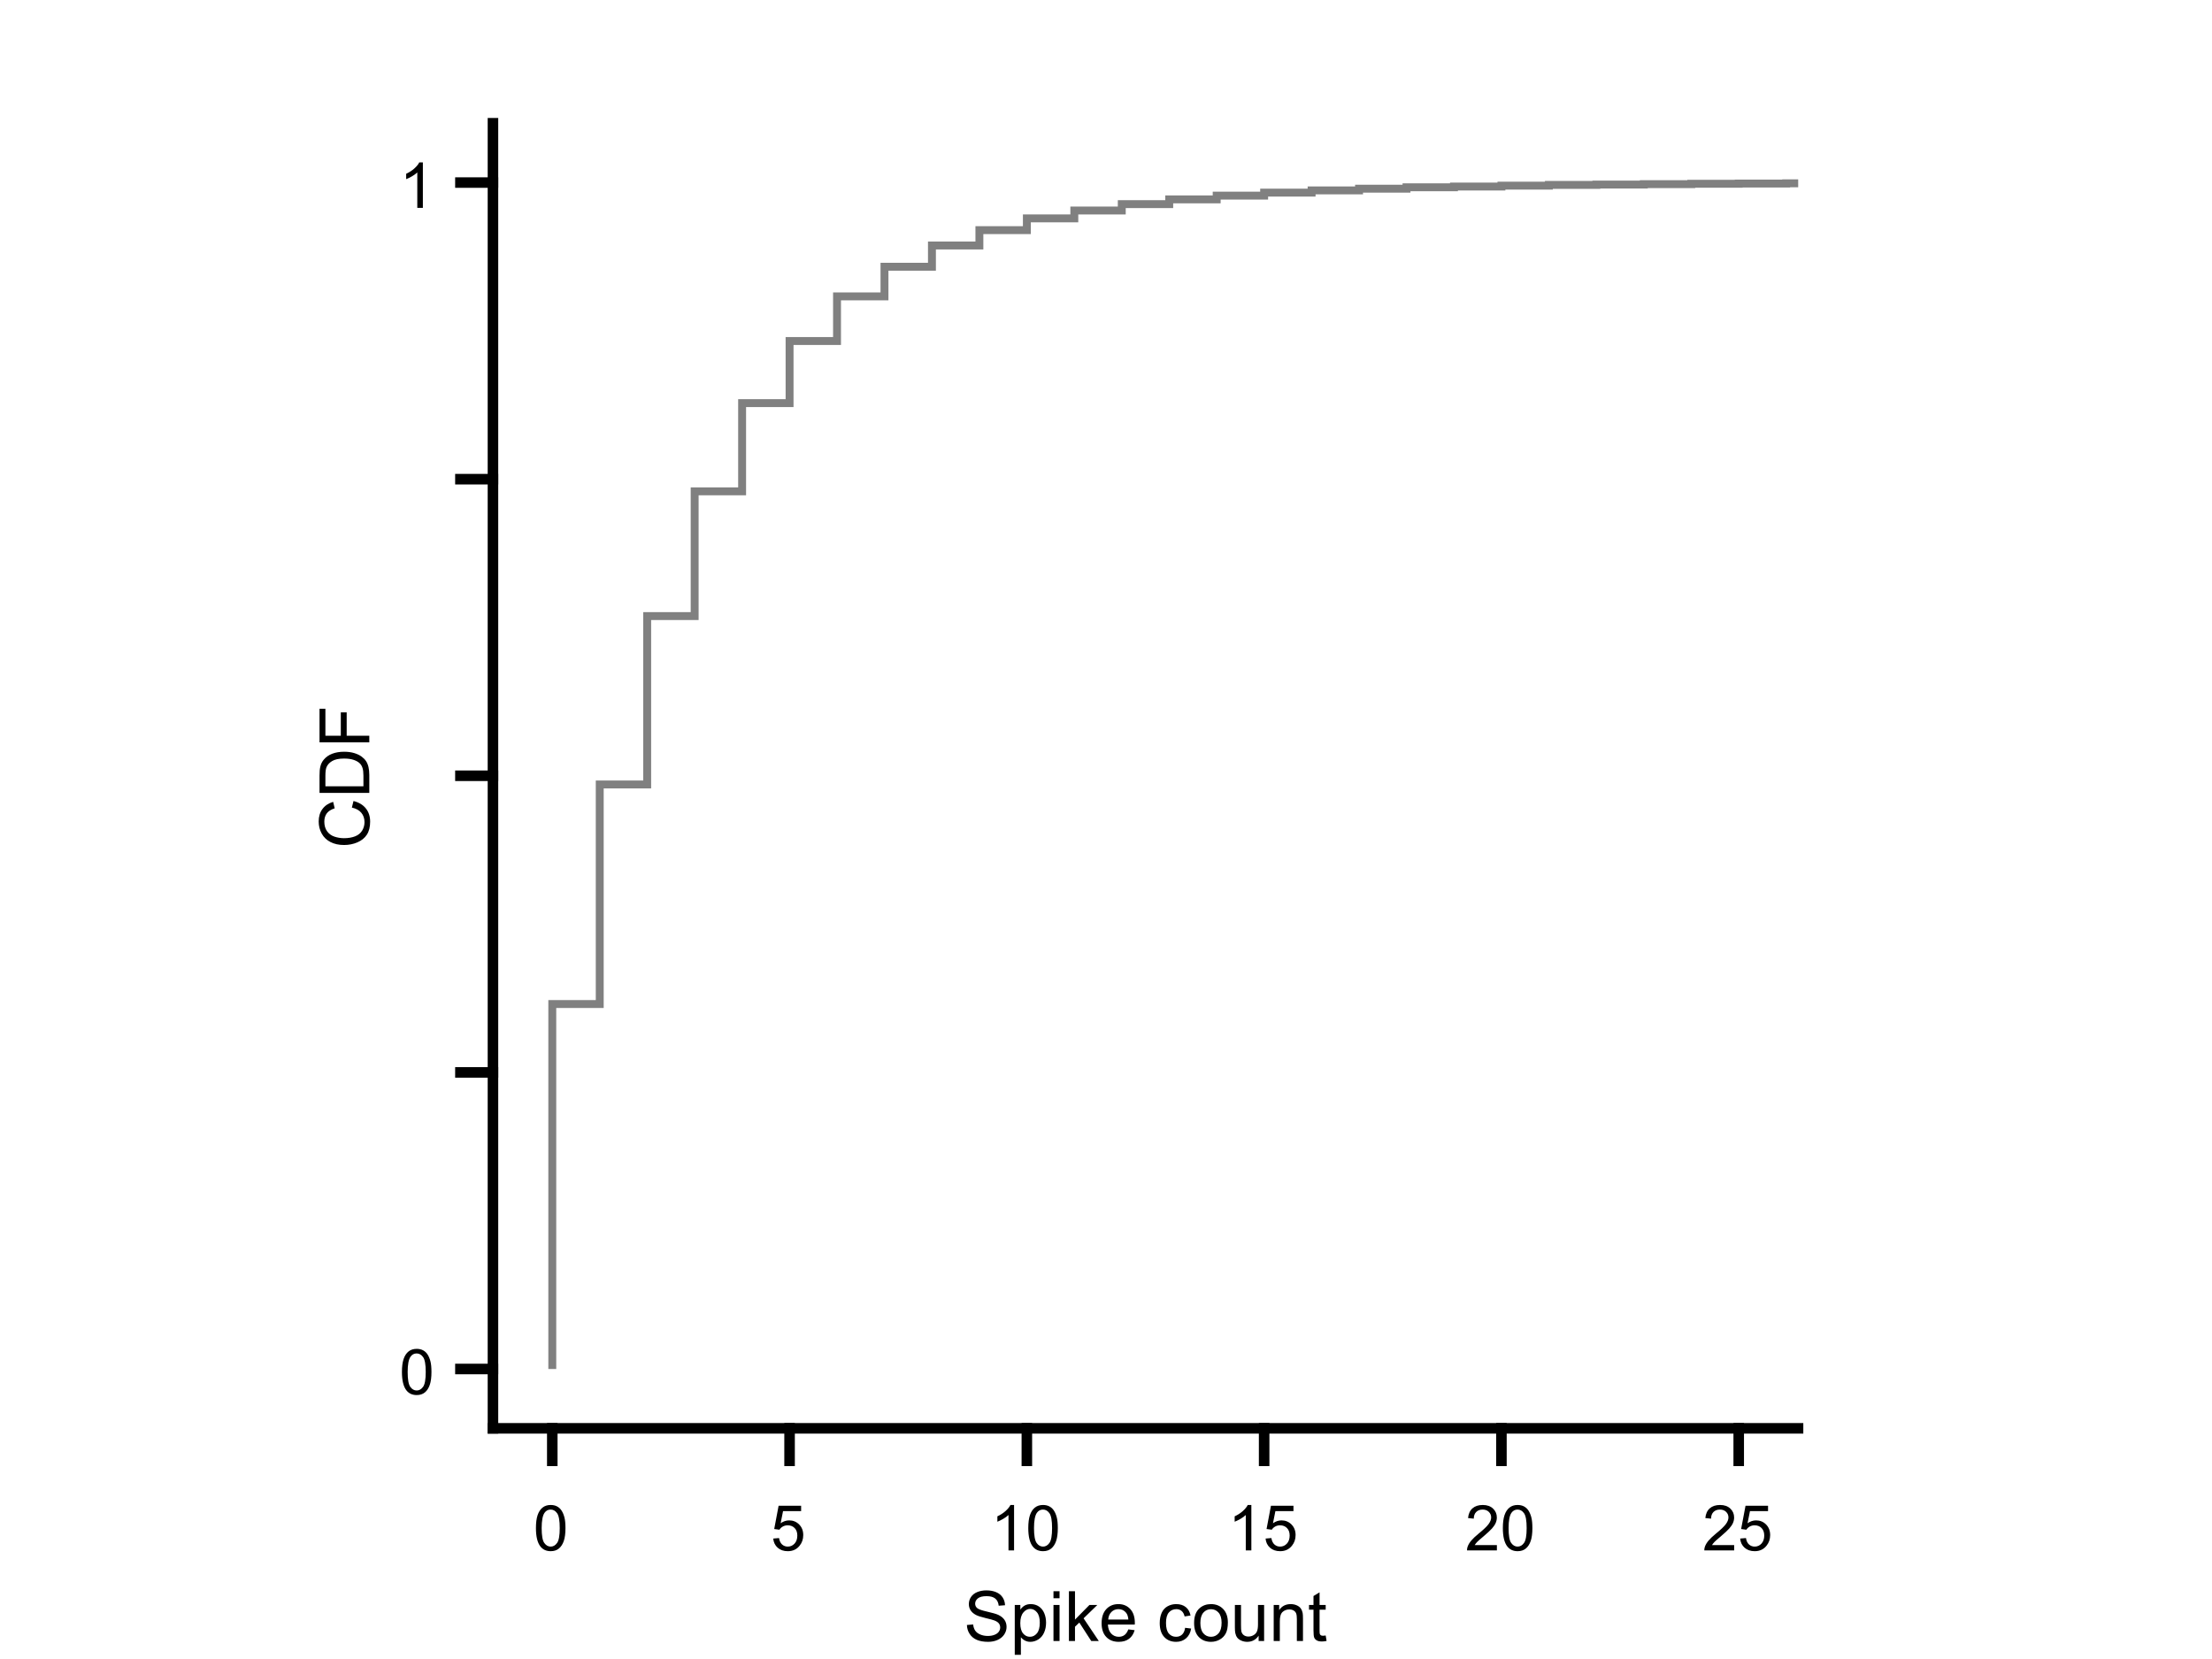
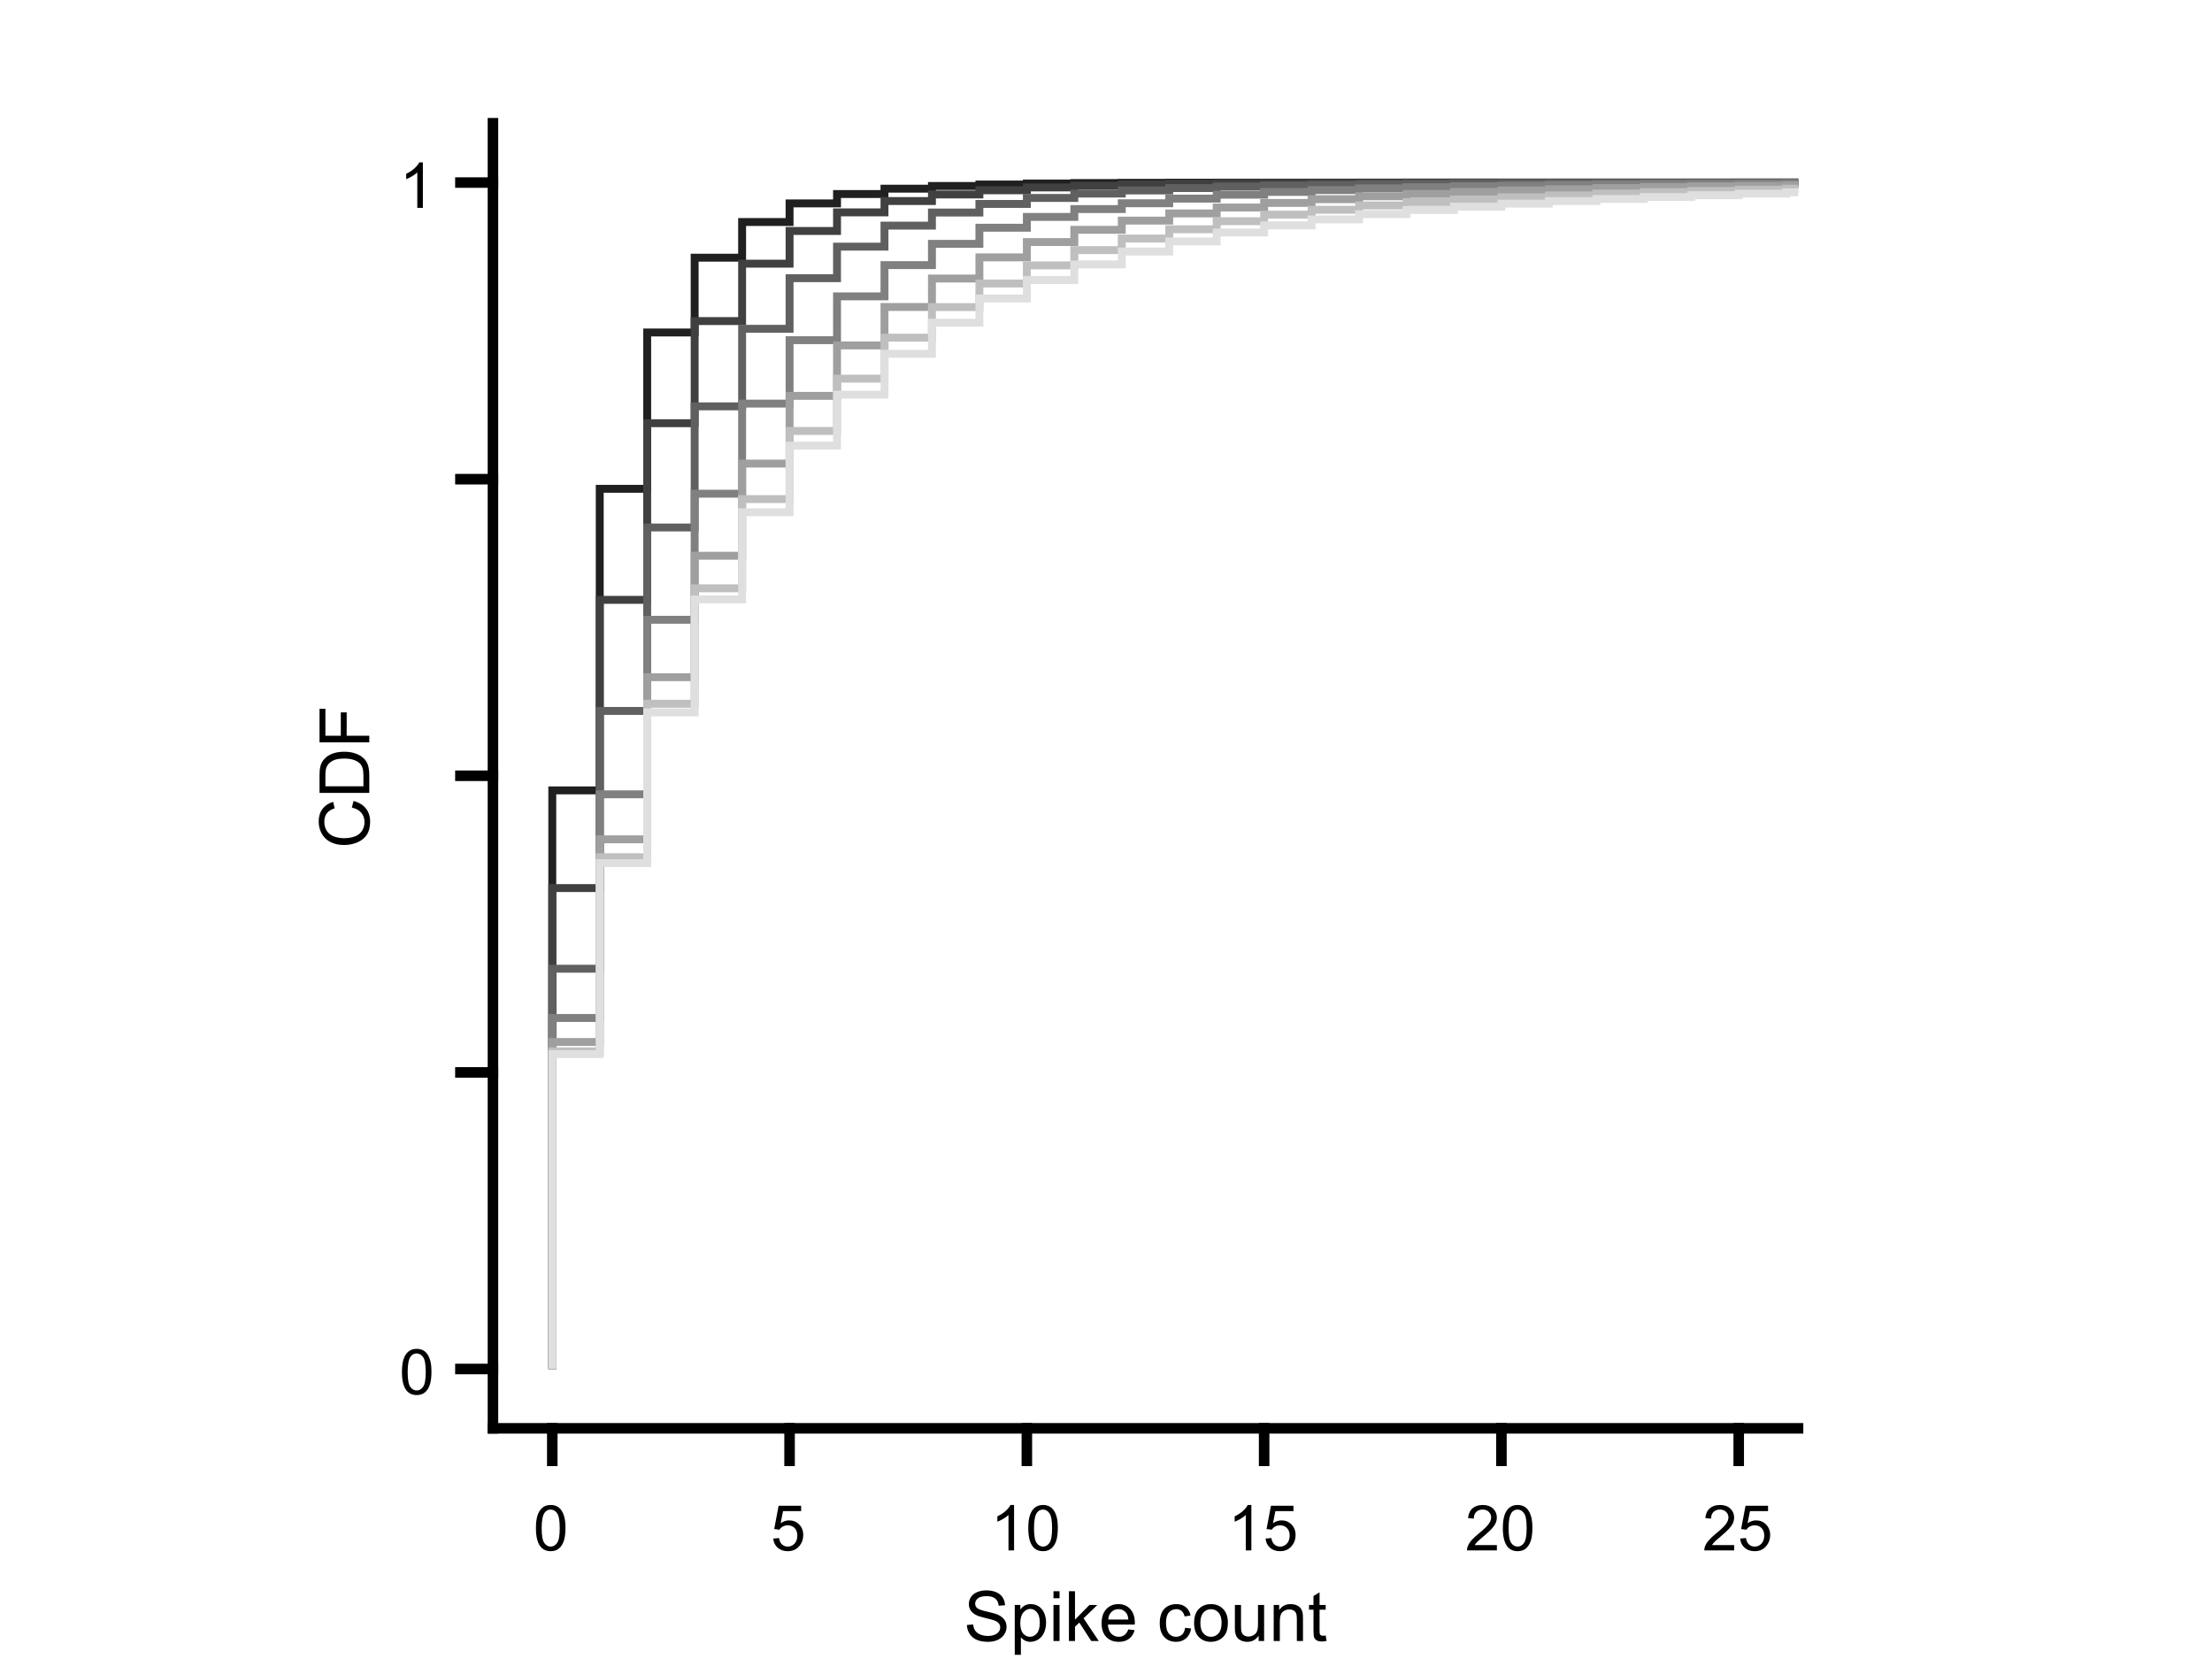
<svg xmlns="http://www.w3.org/2000/svg" style="fill-opacity:1; color-rendering:auto; color-interpolation:auto; text-rendering:auto; stroke:black; stroke-linecap:square; stroke-miterlimit:10; shape-rendering:auto; stroke-opacity:1; fill:black; stroke-dasharray:none; font-weight:normal; stroke-width:1; font-family:'Dialog'; font-style:normal; stroke-linejoin:miter; font-size:12px; stroke-dashoffset:0; image-rendering:auto;" width="700" height="525">
  <defs id="genericDefs" />
  <g>
    <defs id="defs1">
      <clipPath clipPathUnits="userSpaceOnUse" id="clipPath1">
        <path d="M0 0 L700 0 L700 525 L0 525 L0 0 Z" />
      </clipPath>
    </defs>
    <g style="fill:white; stroke:white;">
      <rect x="0" y="0" width="700" style="clip-path:url(#clipPath1); stroke:none;" height="525" />
    </g>
    <g style="fill:white; text-rendering:optimizeSpeed; color-rendering:optimizeSpeed; image-rendering:optimizeSpeed; shape-rendering:crispEdges; stroke:white; color-interpolation:sRGB;">
      <rect x="0" width="700" height="525" y="0" style="stroke:none;" />
    </g>
-     <g style="stroke-linecap:butt; fill:gray; text-rendering:geometricPrecision; color-rendering:optimizeQuality; image-rendering:optimizeQuality; stroke:gray; color-interpolation:linearRGB; stroke-width:2.5;">
-       <path d="M174.773 433.227 L174.773 433.227 L174.773 317.731 L189.791 317.731 L189.791 248.25 L204.809 248.25 L204.809 194.962 L219.827 194.962 L219.827 155.485 L234.845 155.485 L234.845 127.57 L249.864 127.57 L249.864 107.915 L264.882 107.915 L264.882 93.792 L279.9 93.792 L279.9 84.413 L294.918 84.413 L294.918 77.689 L309.936 77.689 L309.936 72.826 L324.955 72.826 L324.955 69.109 L339.973 69.109 L339.973 66.618 L354.991 66.618 L354.991 64.598 L370.009 64.598 L370.009 63.094 L385.027 63.094 L385.027 61.906 L400.045 61.906 L400.045 60.958 L415.064 60.958 L415.064 60.25 L430.082 60.25 L430.082 59.709 L445.1 59.709 L445.1 59.266 L460.118 59.266 L460.118 59.033 L475.136 59.033 L475.136 58.75 L490.154 58.75 L490.154 58.514 L505.173 58.514 L505.173 58.405 L520.191 58.405 L520.191 58.274 L535.209 58.274 L535.209 58.154 L550.227 58.154 L550.227 58.085 L565.245 58.085 L565.245 58.009 L569.049 58.009" style="fill:none; fill-rule:evenodd;" />
+     <g style="stroke-linecap:butt; fill:rgb(32,32,32); text-rendering:geometricPrecision; color-rendering:optimizeQuality; image-rendering:optimizeQuality; stroke:rgb(32,32,32); color-interpolation:linearRGB; stroke-width:2.5;">
+       <path d="M174.773 433.227 L174.773 433.227 L174.773 250.12 L189.791 250.12 L189.791 154.682 L204.809 154.682 L204.809 105.216 L219.827 105.216 L219.827 81.543 L234.845 81.543 L234.845 70.257 L249.864 70.257 L249.864 64.366 L264.882 64.366 L264.882 61.401 L279.9 61.401 L279.9 59.702 L294.918 59.702 L294.918 58.852 L309.936 58.852 L309.936 58.387 L324.955 58.387 L324.955 58.067 L339.973 58.067 L339.973 57.922 L354.991 57.922 L354.991 57.856 L370.009 57.856 L370.009 57.816 L385.027 57.816 L385.027 57.794 L400.045 57.794 L400.045 57.787 L415.064 57.787 L415.064 57.78 L430.082 57.78 L430.082 57.773 L445.1 57.773 L445.1 57.773 L460.118 57.773 L460.118 57.773 L475.136 57.773 L475.136 57.773 L490.154 57.773 L490.154 57.773 L505.173 57.773 L505.173 57.773 L520.191 57.773 L520.191 57.773 L535.209 57.773 L535.209 57.773 L550.227 57.773 L550.227 57.773 L565.245 57.773 L565.245 57.773 L569.049 57.773" style="fill:none; fill-rule:evenodd;" />
+       <path d="M174.773 433.227 L174.773 433.227 L174.773 281.032 L189.791 281.032 L189.791 189.829 L204.809 189.829 L204.809 133.923 L219.827 133.923 L219.827 101.605 L234.845 101.605 L234.845 83.439 L249.864 83.439 L249.864 73.091 L264.882 73.091 L264.882 67.206 L279.9 67.206 L279.9 63.617 L294.918 63.617 L294.918 61.536 L309.936 61.536 L309.936 60.214 L324.955 60.214 L324.955 59.316 L339.973 59.316 L339.973 58.754 L354.991 58.754 L354.991 58.368 L370.009 58.368 L370.009 58.132 L385.027 58.132 L385.027 57.958 L400.045 57.958 L400.045 57.896 L415.064 57.896 L415.064 57.853 L430.082 57.853 L430.082 57.827 L445.1 57.827 L445.1 57.791 L460.118 57.791 L460.118 57.78 L475.136 57.78 L475.136 57.776 L490.154 57.776 L490.154 57.776 L505.173 57.776 L505.173 57.773 L520.191 57.773 L520.191 57.773 L535.209 57.773 L535.209 57.773 L550.227 57.773 L550.227 57.773 L565.245 57.773 L565.245 57.773 L569.049 57.773" style="fill:none; fill-rule:evenodd; stroke:rgb(64,64,64);" />
+       <path d="M174.773 433.227 L174.773 433.227 L174.773 306.561 L189.791 306.561 L189.791 224.977 L204.809 224.977 L204.809 166.92 L219.827 166.92 L219.827 128.594 L234.845 128.594 L234.845 104.05 L249.864 104.05 L249.864 88.031 L264.882 88.031 L264.882 78.052 L279.9 78.052 L279.9 71.402 L294.918 71.402 L294.918 67.257 L309.936 67.257 L309.936 64.536 L324.955 64.536 L324.955 62.64 L339.973 62.64 L339.973 61.256 L354.991 61.256 L354.991 60.268 L370.009 60.268 L370.009 59.513 L385.027 59.513 L385.027 59.026 L400.045 59.026 L400.045 58.699 L415.064 58.699 L415.064 58.499 L430.082 58.499 L430.082 58.314 L445.1 58.314 L445.1 58.14 L460.118 58.14 L460.118 58.031 L475.136 58.031 L475.136 57.936 L490.154 57.936 L490.154 57.889 L505.173 57.889 L505.173 57.838 L520.191 57.838 L520.191 57.813 L535.209 57.813 L535.209 57.802 L550.227 57.802 L550.227 57.78 L565.245 57.78 L565.245 57.773 L569.049 57.773" style="fill:none; fill-rule:evenodd; stroke:rgb(96,96,96);" />
+       <path d="M174.773 433.227 L174.773 433.227 L174.773 322.144 L189.791 322.144 L189.791 251.366 L204.809 251.366 L204.809 196.128 L219.827 196.128 L219.827 156.233 L234.845 156.233 L234.845 127.719 L249.864 127.719 L249.864 107.65 L264.882 107.65 L264.882 93.785 L279.9 93.785 L279.9 83.897 L294.918 83.897 L294.918 77.166 L309.936 77.166 L309.936 72.066 L324.955 72.066 L324.955 68.645 L339.973 68.645 L339.973 66.16 L354.991 66.16 L354.991 64.322 L370.009 64.322 L370.009 62.855 L385.027 62.855 L385.027 61.605 L400.045 61.605 L400.045 60.733 L415.064 60.733 L415.064 60.152 L430.082 60.152 L430.082 59.611 L445.1 59.611 L445.1 59.251 L460.118 59.251 L460.118 58.928 L475.136 58.928 L475.136 58.728 L490.154 58.728 L490.154 58.507 L505.173 58.507 L505.173 58.372 L520.191 58.372 L520.191 58.223 L535.209 58.223 L535.209 58.147 L550.227 58.147 L550.227 58.085 L565.245 58.085 L565.245 58.002 L569.049 58.002" style="fill:none; fill-rule:evenodd; stroke:gray;" />
+       <path d="M174.773 433.227 L174.773 433.227 L174.773 329.743 L189.791 329.743 L189.791 265.609 L204.809 265.609 L204.809 214.301 L219.827 214.301 L219.827 175.874 L234.845 175.874 L234.845 146.702 L249.864 146.702 L249.864 125.27 L264.882 125.27 L264.882 109.313 L279.9 109.313 L279.9 97.145 L294.918 97.145 L294.918 88.143 L309.936 88.143 L309.936 81.445 L324.955 81.445 L324.955 76.596 L339.973 76.596 L339.973 72.724 L354.991 72.724 L354.991 69.811 L370.009 69.811 L370.009 67.544 L385.027 67.544 L385.027 65.67 L400.045 65.67 L400.045 64.209 L415.064 64.209 L415.064 63.032 L430.082 63.032 L430.082 62.114 L445.1 62.114 L445.1 61.373 L460.118 61.373 L460.118 60.73 L475.136 60.73 L475.136 60.261 L490.154 60.261 L490.154 59.883 L505.173 59.883 L505.173 59.502 L520.191 59.502 L520.191 59.193 L535.209 59.193 L535.209 58.957 L550.227 58.957 L550.227 58.797 L565.245 58.797 L565.245 58.597 L569.049 58.597" style="fill:none; fill-rule:evenodd; stroke:rgb(159,159,159);" />
+       <path d="M174.773 433.227 L174.773 433.227 L174.773 332.7 L189.791 332.7 L189.791 271.268 L204.809 271.268 L204.809 222.707 L219.827 222.707 L219.827 186.175 L234.845 186.175 L234.845 157.94 L249.864 157.94 L249.864 136.378 L264.882 136.378 L264.882 119.825 L279.9 119.825 L279.9 106.854 L294.918 106.854 L294.918 97.177 L309.936 97.177 L309.936 89.72 L324.955 89.72 L324.955 83.977 L339.973 83.977 L339.973 79.153 L354.991 79.153 L354.991 75.484 L370.009 75.484 L370.009 72.549 L385.027 72.549 L385.027 70.007 L400.045 70.007 L400.045 67.922 L415.064 67.922 L415.064 66.382 L430.082 66.382 L430.082 65.012 L445.1 65.012 L445.1 63.948 L460.118 63.948 L460.118 63.134 L475.136 63.134 L475.136 62.448 L490.154 62.448 L490.154 61.83 L505.173 61.83 L505.173 61.274 L520.191 61.274 L520.191 60.809 L535.209 60.809 L535.209 60.41 L550.227 60.41 L550.227 60.025 L565.245 60.025 L565.245 59.705 L569.049 59.705" style="fill:none; fill-rule:evenodd; stroke:rgb(191,191,191);" />
+       <path d="M174.773 433.227 L174.773 433.227 L174.773 333.575 L189.791 333.575 L189.791 273.135 L204.809 273.135 L204.809 225.435 L219.827 225.435 L219.827 189.691 L234.845 189.691 L234.845 162.103 L249.864 162.103 L249.864 141.021 L264.882 141.021 L264.882 124.893 L279.9 124.893 L279.9 111.961 L294.918 111.961 L294.918 102.11 L309.936 102.11 L309.936 94.457 L324.955 94.457 L324.955 88.623 L339.973 88.623 L339.973 83.679 L354.991 83.679 L354.991 79.596 L370.009 79.596 L370.009 76.411 L385.027 76.411 L385.027 73.577 L400.045 73.577 L400.045 71.311 L415.064 71.311 L415.064 69.436 L430.082 69.436 L430.082 67.769 L445.1 67.769 L445.1 66.443 L460.118 66.443 L460.118 65.394 L475.136 65.394 L475.136 64.438 L490.154 64.438 L490.154 63.639 L505.173 63.639 L505.173 62.949 L520.191 62.949 L520.191 62.342 L535.209 62.342 L535.209 61.783 L550.227 61.783 L550.227 61.274 L565.245 61.274 L565.245 60.849 L569.049 60.849" style="fill:none; fill-rule:evenodd; stroke:rgb(223,223,223);" />
    </g>
    <g style="text-rendering:geometricPrecision; stroke-width:3.333; color-interpolation:linearRGB; color-rendering:optimizeQuality; image-rendering:optimizeQuality; stroke-linejoin:round;">
      <line y2="452" style="fill:none;" x1="156" x2="569" y1="452" />
      <line y2="462.3" style="fill:none;" x1="174.773" x2="174.773" y1="452" />
      <line y2="462.3" style="fill:none;" x1="249.864" x2="249.864" y1="452" />
      <line y2="462.3" style="fill:none;" x1="324.955" x2="324.955" y1="452" />
      <line y2="462.3" style="fill:none;" x1="400.045" x2="400.045" y1="452" />
      <line y2="462.3" style="fill:none;" x1="475.136" x2="475.136" y1="452" />
      <line y2="462.3" style="fill:none;" x1="550.227" x2="550.227" y1="452" />
    </g>
    <g transform="translate(174.7727,469.6333)" style="font-size:20px; text-rendering:geometricPrecision; color-rendering:optimizeQuality; image-rendering:optimizeQuality; font-family:'SansSerif'; color-interpolation:linearRGB;">
      <path style="stroke:none;" d="M-5.172 13.938 Q-5.172 11.406 -4.648 9.852 Q-4.125 8.297 -3.094 7.461 Q-2.062 6.625 -0.5 6.625 Q0.656 6.625 1.523 7.086 Q2.391 7.547 2.953 8.422 Q3.516 9.297 3.844 10.555 Q4.172 11.812 4.172 13.938 Q4.172 16.453 3.648 18 Q3.125 19.547 2.102 20.398 Q1.078 21.25 -0.5 21.25 Q-2.578 21.25 -3.75 19.766 Q-5.172 17.969 -5.172 13.938 ZM-3.359 13.938 Q-3.359 17.469 -2.539 18.633 Q-1.719 19.797 -0.5 19.797 Q0.703 19.797 1.531 18.625 Q2.359 17.453 2.359 13.938 Q2.359 10.406 1.531 9.242 Q0.703 8.078 -0.516 8.078 Q-1.734 8.078 -2.453 9.109 Q-3.359 10.406 -3.359 13.938 Z" />
    </g>
    <g transform="translate(249.8636,469.6333)" style="font-size:20px; text-rendering:geometricPrecision; color-rendering:optimizeQuality; image-rendering:optimizeQuality; font-family:'SansSerif'; color-interpolation:linearRGB;">
      <path style="stroke:none;" d="M-5.172 17.25 L-3.328 17.094 Q-3.125 18.438 -2.375 19.117 Q-1.625 19.797 -0.562 19.797 Q0.703 19.797 1.578 18.844 Q2.453 17.891 2.453 16.297 Q2.453 14.797 1.609 13.93 Q0.766 13.062 -0.594 13.062 Q-1.453 13.062 -2.133 13.445 Q-2.812 13.828 -3.203 14.453 L-4.859 14.234 L-3.469 6.875 L3.656 6.875 L3.656 8.562 L-2.062 8.562 L-2.828 12.406 Q-1.547 11.5 -0.125 11.5 Q1.75 11.5 3.039 12.805 Q4.328 14.109 4.328 16.141 Q4.328 18.094 3.188 19.5 Q1.812 21.25 -0.562 21.25 Q-2.516 21.25 -3.758 20.156 Q-5 19.062 -5.172 17.25 Z" />
    </g>
    <g transform="translate(324.9546,469.6333)" style="font-size:20px; text-rendering:geometricPrecision; color-rendering:optimizeQuality; image-rendering:optimizeQuality; font-family:'SansSerif'; color-interpolation:linearRGB;">
      <path style="stroke:none;" d="M-4.047 21 L-5.812 21 L-5.812 9.797 Q-6.438 10.406 -7.469 11.008 Q-8.5 11.609 -9.328 11.922 L-9.328 10.219 Q-7.844 9.531 -6.742 8.539 Q-5.641 7.547 -5.188 6.625 L-4.047 6.625 L-4.047 21 ZM0.451 13.938 Q0.451 11.406 0.975 9.852 Q1.498 8.297 2.529 7.461 Q3.561 6.625 5.123 6.625 Q6.279 6.625 7.146 7.086 Q8.014 7.547 8.576 8.422 Q9.139 9.297 9.467 10.555 Q9.795 11.812 9.795 13.938 Q9.795 16.453 9.271 18 Q8.748 19.547 7.725 20.398 Q6.701 21.25 5.123 21.25 Q3.045 21.25 1.873 19.766 Q0.451 17.969 0.451 13.938 ZM2.264 13.938 Q2.264 17.469 3.084 18.633 Q3.904 19.797 5.123 19.797 Q6.326 19.797 7.154 18.625 Q7.982 17.453 7.982 13.938 Q7.982 10.406 7.154 9.242 Q6.326 8.078 5.107 8.078 Q3.889 8.078 3.17 9.109 Q2.264 10.406 2.264 13.938 Z" />
    </g>
    <g transform="translate(400.0454,469.6333)" style="font-size:20px; text-rendering:geometricPrecision; color-rendering:optimizeQuality; image-rendering:optimizeQuality; font-family:'SansSerif'; color-interpolation:linearRGB;">
      <path style="stroke:none;" d="M-4.047 21 L-5.812 21 L-5.812 9.797 Q-6.438 10.406 -7.469 11.008 Q-8.5 11.609 -9.328 11.922 L-9.328 10.219 Q-7.844 9.531 -6.742 8.539 Q-5.641 7.547 -5.188 6.625 L-4.047 6.625 L-4.047 21 ZM0.451 17.25 L2.295 17.094 Q2.498 18.438 3.248 19.117 Q3.998 19.797 5.061 19.797 Q6.326 19.797 7.201 18.844 Q8.076 17.891 8.076 16.297 Q8.076 14.797 7.232 13.93 Q6.389 13.062 5.029 13.062 Q4.17 13.062 3.49 13.445 Q2.811 13.828 2.42 14.453 L0.764 14.234 L2.154 6.875 L9.279 6.875 L9.279 8.562 L3.561 8.562 L2.795 12.406 Q4.076 11.5 5.498 11.5 Q7.373 11.5 8.662 12.805 Q9.951 14.109 9.951 16.141 Q9.951 18.094 8.81 19.5 Q7.436 21.25 5.061 21.25 Q3.107 21.25 1.865 20.156 Q0.623 19.062 0.451 17.25 Z" />
    </g>
    <g transform="translate(475.1364,469.6333)" style="font-size:20px; text-rendering:geometricPrecision; color-rendering:optimizeQuality; image-rendering:optimizeQuality; font-family:'SansSerif'; color-interpolation:linearRGB;">
      <path style="stroke:none;" d="M-1.438 19.312 L-1.438 21 L-10.891 21 Q-10.906 20.359 -10.688 19.781 Q-10.328 18.812 -9.531 17.875 Q-8.734 16.938 -7.234 15.703 Q-4.891 13.797 -4.07 12.68 Q-3.25 11.562 -3.25 10.562 Q-3.25 9.516 -4 8.797 Q-4.75 8.078 -5.953 8.078 Q-7.219 8.078 -7.984 8.844 Q-8.75 9.609 -8.75 10.953 L-10.562 10.766 Q-10.375 8.75 -9.164 7.688 Q-7.953 6.625 -5.906 6.625 Q-3.859 6.625 -2.656 7.766 Q-1.453 8.906 -1.453 10.594 Q-1.453 11.453 -1.805 12.289 Q-2.156 13.125 -2.969 14.039 Q-3.781 14.953 -5.672 16.562 Q-7.266 17.891 -7.711 18.359 Q-8.156 18.828 -8.453 19.312 L-1.438 19.312 ZM0.451 13.938 Q0.451 11.406 0.975 9.852 Q1.498 8.297 2.529 7.461 Q3.561 6.625 5.123 6.625 Q6.279 6.625 7.146 7.086 Q8.014 7.547 8.576 8.422 Q9.139 9.297 9.467 10.555 Q9.795 11.812 9.795 13.938 Q9.795 16.453 9.271 18 Q8.748 19.547 7.725 20.398 Q6.701 21.25 5.123 21.25 Q3.045 21.25 1.873 19.766 Q0.451 17.969 0.451 13.938 ZM2.264 13.938 Q2.264 17.469 3.084 18.633 Q3.904 19.797 5.123 19.797 Q6.326 19.797 7.154 18.625 Q7.982 17.453 7.982 13.938 Q7.982 10.406 7.154 9.242 Q6.326 8.078 5.107 8.078 Q3.889 8.078 3.17 9.109 Q2.264 10.406 2.264 13.938 Z" />
    </g>
    <g transform="translate(550.2273,469.6333)" style="font-size:20px; text-rendering:geometricPrecision; color-rendering:optimizeQuality; image-rendering:optimizeQuality; font-family:'SansSerif'; color-interpolation:linearRGB;">
      <path style="stroke:none;" d="M-1.438 19.312 L-1.438 21 L-10.891 21 Q-10.906 20.359 -10.688 19.781 Q-10.328 18.812 -9.531 17.875 Q-8.734 16.938 -7.234 15.703 Q-4.891 13.797 -4.07 12.68 Q-3.25 11.562 -3.25 10.562 Q-3.25 9.516 -4 8.797 Q-4.75 8.078 -5.953 8.078 Q-7.219 8.078 -7.984 8.844 Q-8.75 9.609 -8.75 10.953 L-10.562 10.766 Q-10.375 8.75 -9.164 7.688 Q-7.953 6.625 -5.906 6.625 Q-3.859 6.625 -2.656 7.766 Q-1.453 8.906 -1.453 10.594 Q-1.453 11.453 -1.805 12.289 Q-2.156 13.125 -2.969 14.039 Q-3.781 14.953 -5.672 16.562 Q-7.266 17.891 -7.711 18.359 Q-8.156 18.828 -8.453 19.312 L-1.438 19.312 ZM0.451 17.25 L2.295 17.094 Q2.498 18.438 3.248 19.117 Q3.998 19.797 5.061 19.797 Q6.326 19.797 7.201 18.844 Q8.076 17.891 8.076 16.297 Q8.076 14.797 7.232 13.93 Q6.389 13.062 5.029 13.062 Q4.17 13.062 3.49 13.445 Q2.811 13.828 2.42 14.453 L0.764 14.234 L2.154 6.875 L9.279 6.875 L9.279 8.562 L3.561 8.562 L2.795 12.406 Q4.076 11.5 5.498 11.5 Q7.373 11.5 8.662 12.805 Q9.951 14.109 9.951 16.141 Q9.951 18.094 8.81 19.5 Q7.436 21.25 5.061 21.25 Q3.107 21.25 1.865 20.156 Q0.623 19.062 0.451 17.25 Z" />
    </g>
    <g transform="translate(362.5002,496.3)" style="font-size:22px; text-rendering:geometricPrecision; color-rendering:optimizeQuality; image-rendering:optimizeQuality; font-family:'SansSerif'; color-interpolation:linearRGB;">
      <path style="stroke:none;" d="M-56.516 17.938 L-54.547 17.766 Q-54.406 18.953 -53.898 19.711 Q-53.391 20.469 -52.312 20.938 Q-51.234 21.406 -49.891 21.406 Q-48.703 21.406 -47.789 21.047 Q-46.875 20.688 -46.43 20.07 Q-45.984 19.453 -45.984 18.719 Q-45.984 17.984 -46.414 17.43 Q-46.844 16.875 -47.828 16.5 Q-48.469 16.25 -50.641 15.734 Q-52.812 15.219 -53.672 14.75 Q-54.797 14.156 -55.352 13.281 Q-55.906 12.406 -55.906 11.328 Q-55.906 10.125 -55.234 9.094 Q-54.562 8.062 -53.258 7.523 Q-51.953 6.984 -50.359 6.984 Q-48.609 6.984 -47.273 7.547 Q-45.938 8.109 -45.219 9.203 Q-44.5 10.297 -44.453 11.688 L-46.453 11.844 Q-46.609 10.344 -47.539 9.578 Q-48.469 8.812 -50.281 8.812 Q-52.172 8.812 -53.039 9.508 Q-53.906 10.203 -53.906 11.188 Q-53.906 12.031 -53.281 12.578 Q-52.688 13.125 -50.148 13.703 Q-47.609 14.281 -46.656 14.703 Q-45.281 15.344 -44.625 16.312 Q-43.969 17.281 -43.969 18.547 Q-43.969 19.812 -44.695 20.922 Q-45.422 22.031 -46.766 22.648 Q-48.109 23.266 -49.797 23.266 Q-51.938 23.266 -53.383 22.641 Q-54.828 22.016 -55.648 20.766 Q-56.469 19.516 -56.516 17.938 ZM-41.373 27.375 L-41.373 11.594 L-39.607 11.594 L-39.607 13.078 Q-38.998 12.203 -38.209 11.766 Q-37.42 11.328 -36.31 11.328 Q-34.842 11.328 -33.725 12.086 Q-32.607 12.844 -32.037 14.211 Q-31.467 15.578 -31.467 17.203 Q-31.467 18.953 -32.1 20.359 Q-32.732 21.766 -33.928 22.516 Q-35.123 23.266 -36.451 23.266 Q-37.404 23.266 -38.178 22.852 Q-38.951 22.438 -39.435 21.812 L-39.435 27.375 L-41.373 27.375 ZM-39.623 17.359 Q-39.623 19.562 -38.732 20.617 Q-37.842 21.672 -36.576 21.672 Q-35.279 21.672 -34.365 20.578 Q-33.451 19.484 -33.451 17.203 Q-33.451 15.016 -34.35 13.93 Q-35.248 12.844 -36.482 12.844 Q-37.717 12.844 -38.67 14 Q-39.623 15.156 -39.623 17.359 ZM-29.122 9.469 L-29.122 7.25 L-27.2 7.25 L-27.2 9.469 L-29.122 9.469 ZM-29.122 23 L-29.122 11.594 L-27.2 11.594 L-27.2 23 L-29.122 23 ZM-24.234 23 L-24.234 7.25 L-22.312 7.25 L-22.312 16.234 L-17.734 11.594 L-15.234 11.594 L-19.594 15.828 L-14.781 23 L-17.172 23 L-20.938 17.172 L-22.312 18.484 L-22.312 23 L-24.234 23 ZM-5.438 19.328 L-3.438 19.578 Q-3.922 21.328 -5.195 22.297 Q-6.469 23.266 -8.469 23.266 Q-10.969 23.266 -12.43 21.719 Q-13.891 20.172 -13.891 17.391 Q-13.891 14.516 -12.414 12.922 Q-10.938 11.328 -8.562 11.328 Q-6.281 11.328 -4.828 12.891 Q-3.375 14.453 -3.375 17.281 Q-3.375 17.453 -3.391 17.797 L-11.906 17.797 Q-11.797 19.672 -10.836 20.672 Q-9.875 21.672 -8.453 21.672 Q-7.391 21.672 -6.641 21.109 Q-5.891 20.547 -5.438 19.328 ZM-11.797 16.203 L-5.422 16.203 Q-5.547 14.766 -6.156 14.047 Q-7.078 12.922 -8.547 12.922 Q-9.875 12.922 -10.781 13.812 Q-11.688 14.703 -11.797 16.203 ZM12.535 18.828 L14.441 19.062 Q14.129 21.031 12.848 22.148 Q11.566 23.266 9.691 23.266 Q7.348 23.266 5.926 21.734 Q4.504 20.203 4.504 17.344 Q4.504 15.484 5.113 14.102 Q5.723 12.719 6.981 12.023 Q8.238 11.328 9.707 11.328 Q11.566 11.328 12.746 12.273 Q13.926 13.219 14.254 14.938 L12.379 15.234 Q12.113 14.078 11.426 13.5 Q10.738 12.922 9.785 12.922 Q8.316 12.922 7.402 13.969 Q6.488 15.016 6.488 17.281 Q6.488 19.578 7.371 20.625 Q8.254 21.672 9.676 21.672 Q10.816 21.672 11.574 20.969 Q12.332 20.266 12.535 18.828 ZM15.379 17.297 Q15.379 14.125 17.145 12.594 Q18.613 11.328 20.723 11.328 Q23.082 11.328 24.574 12.875 Q26.066 14.422 26.066 17.141 Q26.066 19.344 25.402 20.602 Q24.738 21.859 23.48 22.562 Q22.223 23.266 20.723 23.266 Q18.332 23.266 16.855 21.727 Q15.379 20.188 15.379 17.297 ZM17.363 17.297 Q17.363 19.484 18.316 20.578 Q19.27 21.672 20.723 21.672 Q22.16 21.672 23.121 20.57 Q24.082 19.469 24.082 17.234 Q24.082 15.109 23.121 14.023 Q22.16 12.938 20.723 12.938 Q19.27 12.938 18.316 14.023 Q17.363 15.109 17.363 17.297 ZM35.802 23 L35.802 21.328 Q34.474 23.266 32.192 23.266 Q31.177 23.266 30.302 22.875 Q29.427 22.484 29.005 21.898 Q28.583 21.312 28.411 20.469 Q28.286 19.891 28.286 18.656 L28.286 11.594 L30.224 11.594 L30.224 17.922 Q30.224 19.438 30.333 19.953 Q30.52 20.719 31.114 21.156 Q31.708 21.594 32.567 21.594 Q33.442 21.594 34.208 21.148 Q34.974 20.703 35.286 19.938 Q35.599 19.172 35.599 17.703 L35.599 11.594 L37.536 11.594 L37.536 23 L35.802 23 ZM40.568 23 L40.568 11.594 L42.303 11.594 L42.303 13.219 Q43.568 11.328 45.943 11.328 Q46.975 11.328 47.834 11.703 Q48.693 12.078 49.123 12.68 Q49.553 13.281 49.725 14.109 Q49.834 14.641 49.834 15.984 L49.834 23 L47.897 23 L47.897 16.062 Q47.897 14.875 47.678 14.289 Q47.459 13.703 46.881 13.359 Q46.303 13.016 45.522 13.016 Q44.287 13.016 43.397 13.797 Q42.506 14.578 42.506 16.766 L42.506 23 L40.568 23 ZM57.023 21.266 L57.304 22.984 Q56.491 23.156 55.835 23.156 Q54.788 23.156 54.21 22.82 Q53.632 22.484 53.398 21.945 Q53.163 21.406 53.163 19.656 L53.163 13.094 L51.741 13.094 L51.741 11.594 L53.163 11.594 L53.163 8.766 L55.085 7.609 L55.085 11.594 L57.023 11.594 L57.023 13.094 L55.085 13.094 L55.085 19.766 Q55.085 20.594 55.187 20.828 Q55.288 21.062 55.515 21.203 Q55.741 21.344 56.179 21.344 Q56.491 21.344 57.023 21.266 Z" />
    </g>
    <g style="text-rendering:geometricPrecision; stroke-width:3.333; color-interpolation:linearRGB; color-rendering:optimizeQuality; image-rendering:optimizeQuality; stroke-linejoin:round;">
      <line y2="39" style="fill:none;" x1="156" x2="156" y1="452" />
      <line y2="433.227" style="fill:none;" x1="156" x2="145.7" y1="433.227" />
      <line y2="339.364" style="fill:none;" x1="156" x2="145.7" y1="339.364" />
      <line y2="245.5" style="fill:none;" x1="156" x2="145.7" y1="245.5" />
      <line y2="151.636" style="fill:none;" x1="156" x2="145.7" y1="151.636" />
      <line y2="57.773" style="fill:none;" x1="156" x2="145.7" y1="57.773" />
    </g>
    <g transform="translate(138.3667,433.2273)" style="font-size:20px; text-rendering:geometricPrecision; color-rendering:optimizeQuality; image-rendering:optimizeQuality; font-family:'SansSerif'; color-interpolation:linearRGB;">
      <path style="stroke:none;" d="M-11.172 0.938 Q-11.172 -1.594 -10.648 -3.148 Q-10.125 -4.703 -9.094 -5.539 Q-8.062 -6.375 -6.5 -6.375 Q-5.344 -6.375 -4.477 -5.914 Q-3.609 -5.453 -3.047 -4.578 Q-2.484 -3.703 -2.156 -2.445 Q-1.828 -1.188 -1.828 0.938 Q-1.828 3.453 -2.352 5 Q-2.875 6.547 -3.898 7.398 Q-4.922 8.25 -6.5 8.25 Q-8.578 8.25 -9.75 6.766 Q-11.172 4.969 -11.172 0.938 ZM-9.359 0.938 Q-9.359 4.469 -8.539 5.633 Q-7.719 6.797 -6.5 6.797 Q-5.297 6.797 -4.469 5.625 Q-3.641 4.453 -3.641 0.938 Q-3.641 -2.594 -4.469 -3.758 Q-5.297 -4.922 -6.516 -4.922 Q-7.734 -4.922 -8.453 -3.891 Q-9.359 -2.594 -9.359 0.938 Z" />
    </g>
    <g transform="translate(138.3667,57.7727)" style="font-size:20px; text-rendering:geometricPrecision; color-rendering:optimizeQuality; image-rendering:optimizeQuality; font-family:'SansSerif'; color-interpolation:linearRGB;">
      <path style="stroke:none;" d="M-4.547 8 L-6.312 8 L-6.312 -3.203 Q-6.938 -2.594 -7.969 -1.992 Q-9 -1.391 -9.828 -1.078 L-9.828 -2.781 Q-8.344 -3.469 -7.242 -4.461 Q-6.141 -5.453 -5.688 -6.375 L-4.547 -6.375 L-4.547 8 Z" />
    </g>
    <g transform="translate(121.8667,245.4998) rotate(-90)" style="font-size:22px; text-rendering:geometricPrecision; color-rendering:optimizeQuality; image-rendering:optimizeQuality; font-family:'SansSerif'; color-interpolation:linearRGB;">
      <path style="stroke:none;" d="M-10.062 -10.516 L-7.984 -10 Q-8.641 -7.422 -10.344 -6.078 Q-12.047 -4.734 -14.5 -4.734 Q-17.047 -4.734 -18.641 -5.773 Q-20.234 -6.812 -21.07 -8.773 Q-21.906 -10.734 -21.906 -13 Q-21.906 -15.453 -20.969 -17.281 Q-20.031 -19.109 -18.289 -20.062 Q-16.547 -21.016 -14.469 -21.016 Q-12.109 -21.016 -10.5 -19.812 Q-8.891 -18.609 -8.25 -16.438 L-10.297 -15.953 Q-10.844 -17.672 -11.891 -18.453 Q-12.938 -19.234 -14.516 -19.234 Q-16.328 -19.234 -17.547 -18.367 Q-18.766 -17.5 -19.258 -16.031 Q-19.75 -14.562 -19.75 -13 Q-19.75 -11 -19.164 -9.5 Q-18.578 -8 -17.344 -7.258 Q-16.109 -6.516 -14.672 -6.516 Q-12.922 -6.516 -11.711 -7.523 Q-10.5 -8.531 -10.062 -10.516 ZM-5.409 -5 L-5.409 -20.75 L0.013 -20.75 Q1.841 -20.75 2.81 -20.516 Q4.169 -20.219 5.122 -19.391 Q6.372 -18.344 6.989 -16.703 Q7.606 -15.062 7.606 -12.953 Q7.606 -11.172 7.185 -9.781 Q6.763 -8.391 6.106 -7.484 Q5.45 -6.578 4.677 -6.055 Q3.903 -5.531 2.802 -5.266 Q1.7 -5 0.263 -5 L-5.409 -5 ZM-3.331 -6.859 L0.028 -6.859 Q1.591 -6.859 2.474 -7.148 Q3.356 -7.438 3.888 -7.969 Q4.622 -8.703 5.036 -9.953 Q5.45 -11.203 5.45 -13 Q5.45 -15.469 4.646 -16.789 Q3.841 -18.109 2.669 -18.562 Q1.841 -18.891 -0.019 -18.891 L-3.331 -18.891 L-3.331 -6.859 ZM10.588 -5 L10.588 -20.75 L21.197 -20.75 L21.197 -18.891 L12.666 -18.891 L12.666 -14.016 L20.057 -14.016 L20.057 -12.156 L12.666 -12.156 L12.666 -5 L10.588 -5 Z" />
    </g>
  </g>
</svg>
